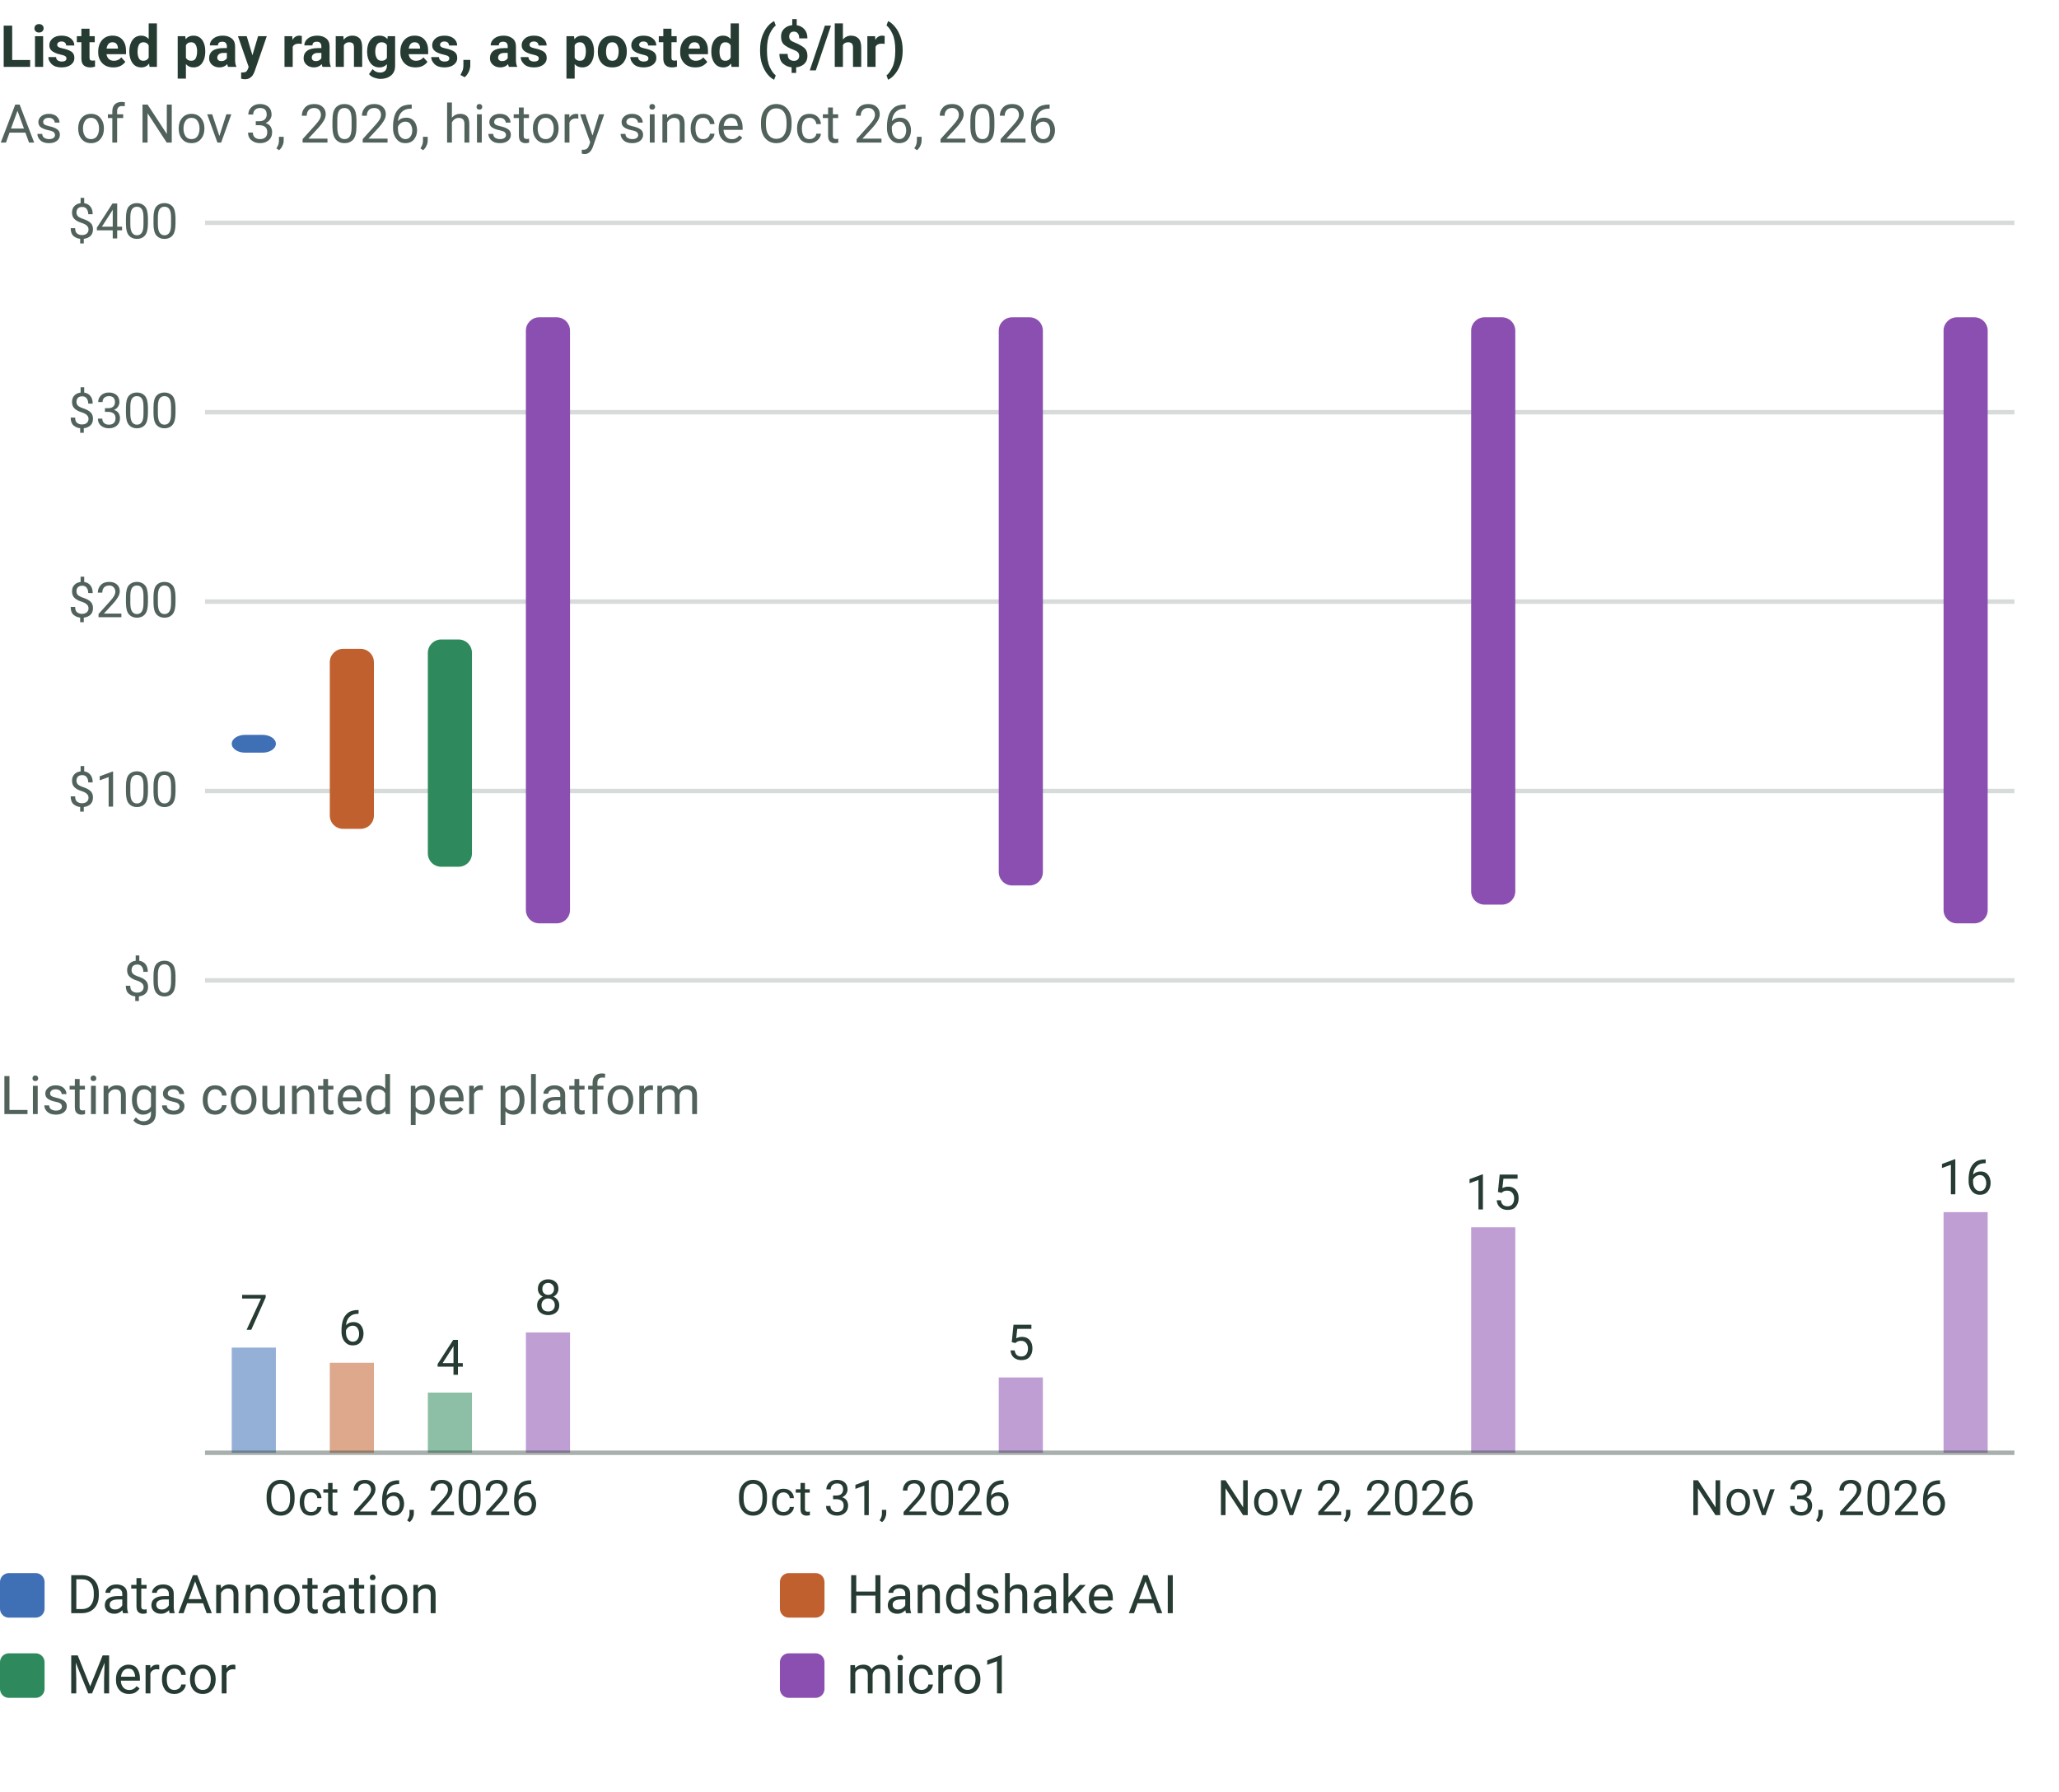
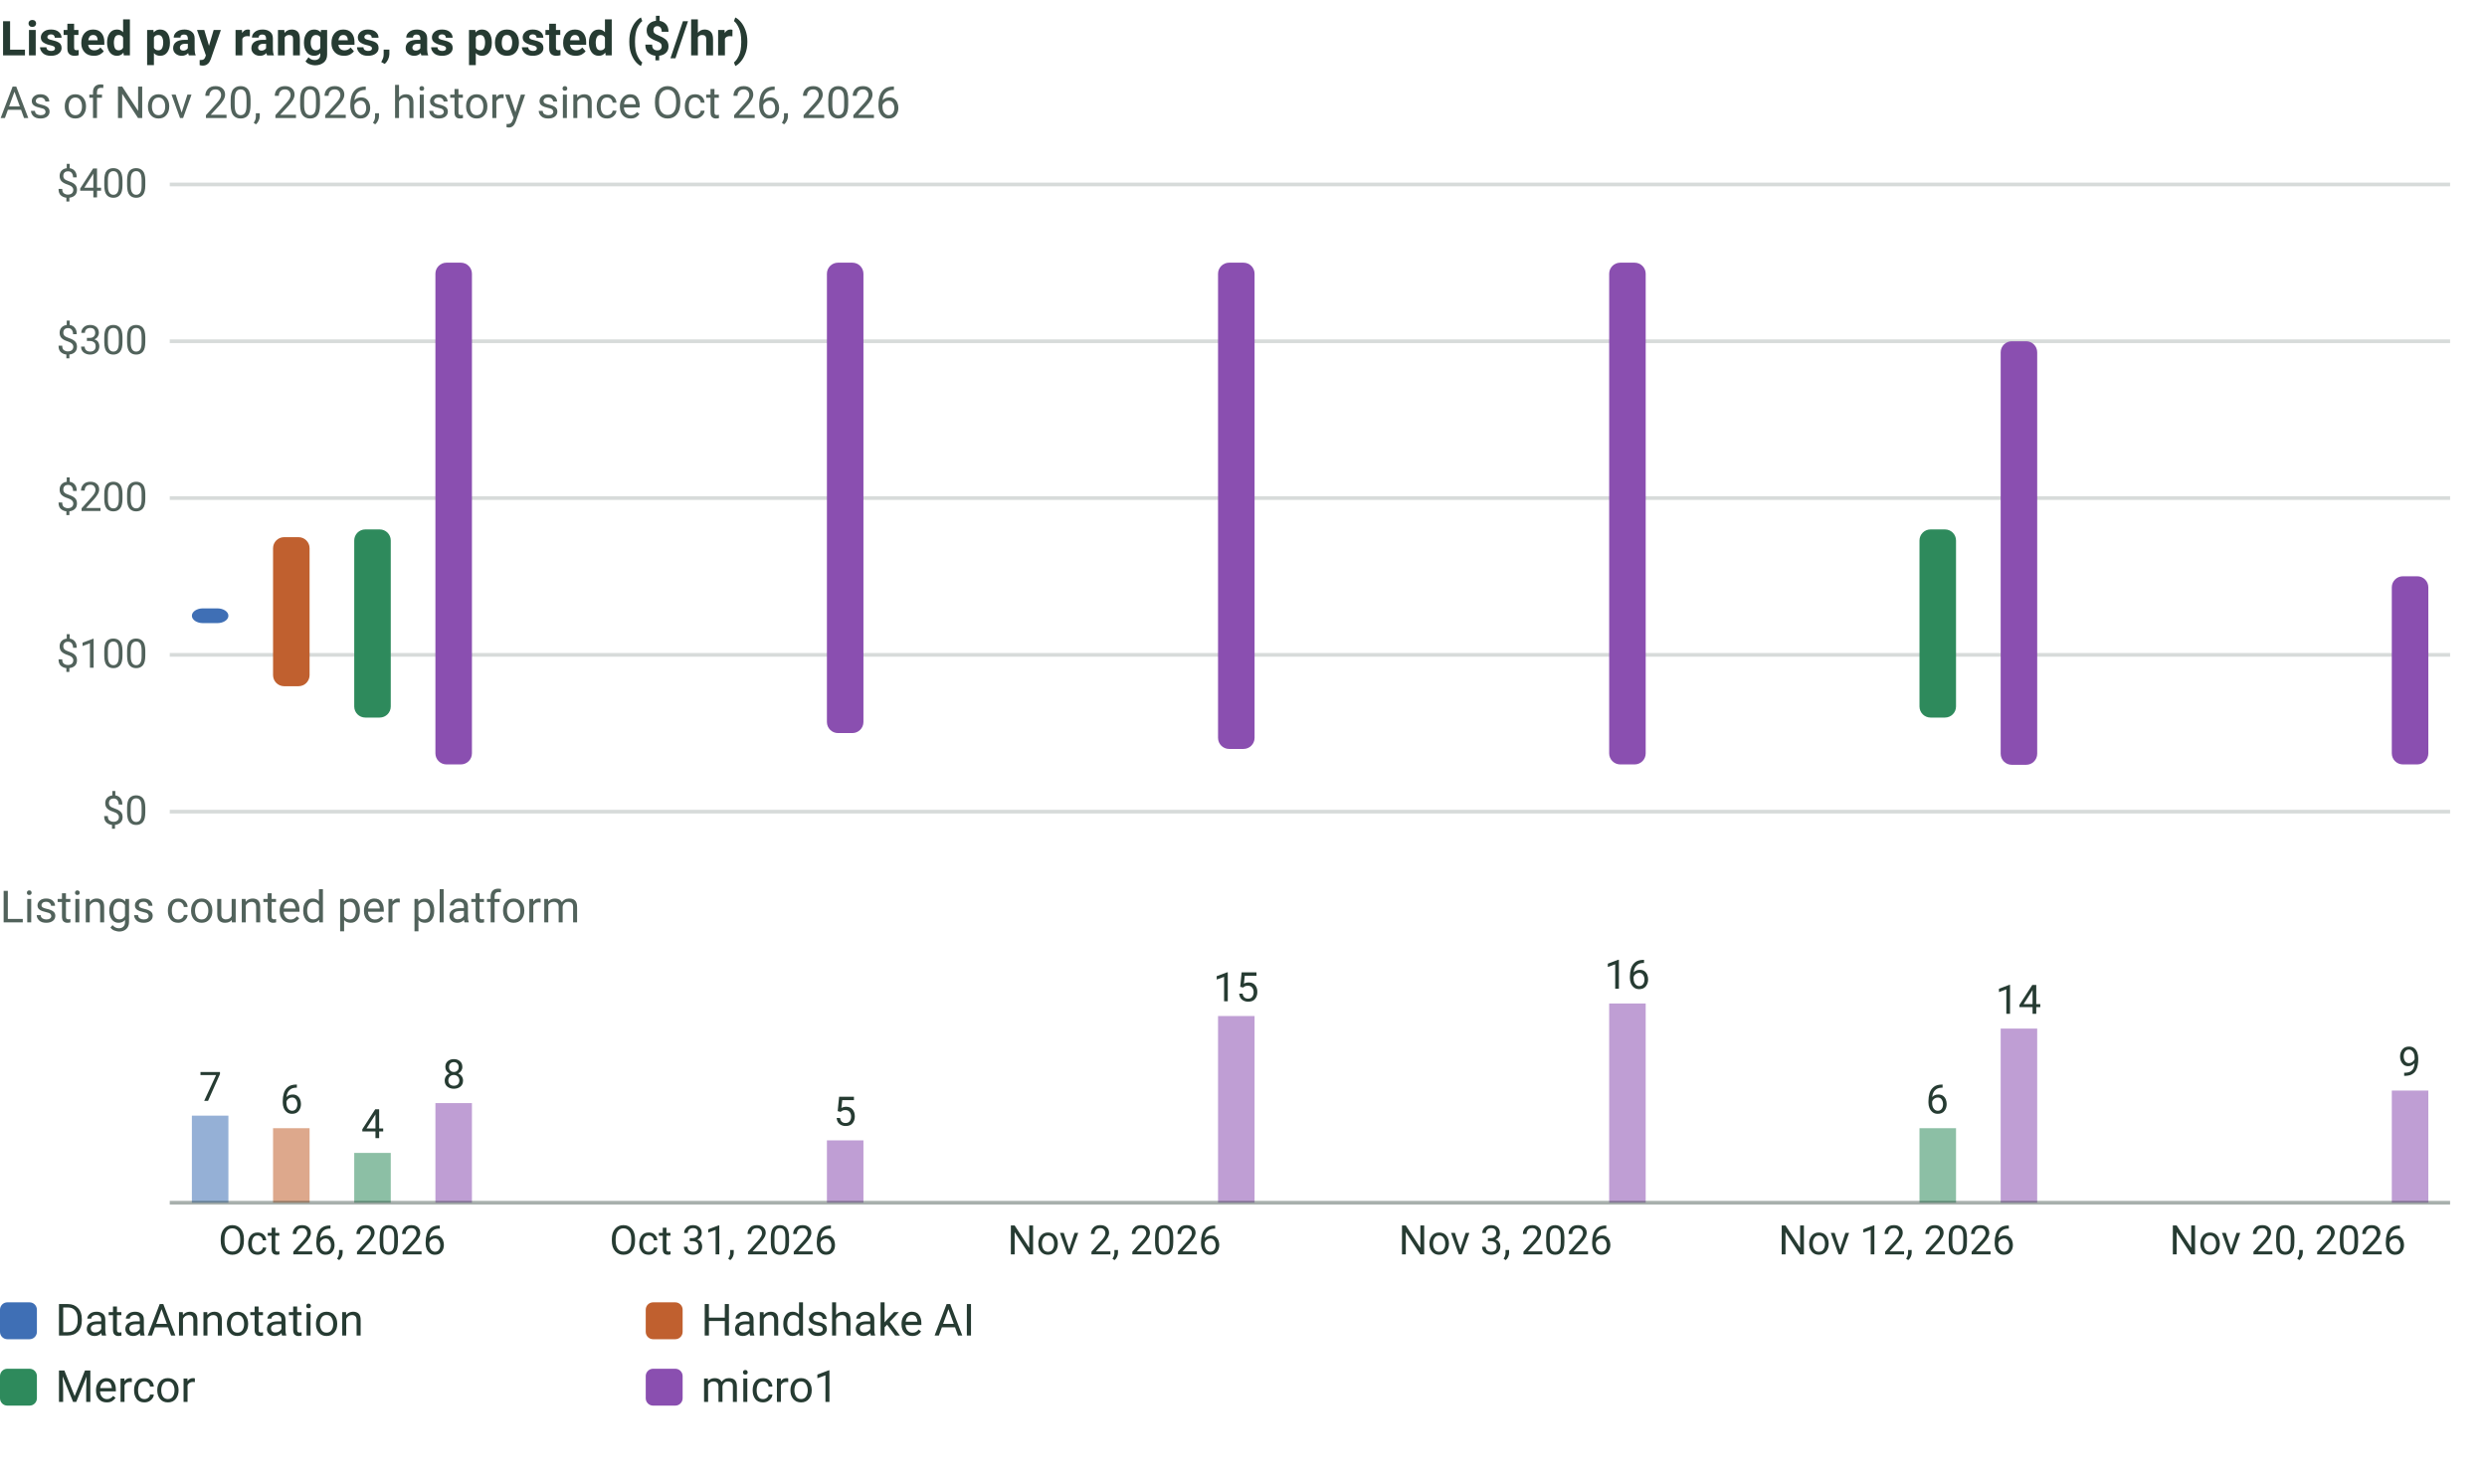
- <svg xmlns="http://www.w3.org/2000/svg" class="pt-chart-svg" viewBox="0 0 462 402" width="100%" role="img" aria-labelledby="ptc-accounting-and-finance-title ptc-accounting-and-finance-desc" preserveAspectRatio="xMinYMin meet" font-family="system-ui, -apple-system, Segoe UI, Roboto, sans-serif" font-size="12" style="max-width:462px;height:auto;color:#263b32;background:#fffdf6">
+ <svg xmlns="http://www.w3.org/2000/svg" class="pt-chart-svg" viewBox="0 0 674 402" width="100%" role="img" aria-labelledby="ptc-accounting-and-finance-title ptc-accounting-and-finance-desc" preserveAspectRatio="xMinYMin meet" font-family="system-ui, -apple-system, Segoe UI, Roboto, sans-serif" font-size="12" style="max-width:674px;height:auto;color:#263b32;background:#fffdf6">
  <text x="0" y="15" font-weight="700" font-size="13" fill="currentColor">Listed pay ranges, as posted ($/hr)</text>
-   <text x="0" y="32" font-size="12" fill="currentColor" opacity=".8">As of Nov 3, 2026, history since Oct 26, 2026</text>
-   <line x1="46" x2="452" y1="220.0" y2="220.0" stroke="currentColor" stroke-opacity=".18" />
+   <text x="0" y="32" font-size="12" fill="currentColor" opacity=".8">As of Nov 20, 2026, history since Oct 26, 2026</text>
+   <line x1="46" x2="664" y1="220.0" y2="220.0" stroke="currentColor" stroke-opacity=".18" />
  <text x="40" y="223.5" text-anchor="end" font-size="11" fill="currentColor" opacity=".8">$0</text>
-   <line x1="46" x2="452" y1="177.5" y2="177.5" stroke="currentColor" stroke-opacity=".18" />
+   <line x1="46" x2="664" y1="177.5" y2="177.5" stroke="currentColor" stroke-opacity=".18" />
  <text x="40" y="181.0" text-anchor="end" font-size="11" fill="currentColor" opacity=".8">$100</text>
-   <line x1="46" x2="452" y1="135.0" y2="135.0" stroke="currentColor" stroke-opacity=".18" />
+   <line x1="46" x2="664" y1="135.0" y2="135.0" stroke="currentColor" stroke-opacity=".18" />
  <text x="40" y="138.5" text-anchor="end" font-size="11" fill="currentColor" opacity=".8">$200</text>
-   <line x1="46" x2="452" y1="92.5" y2="92.5" stroke="currentColor" stroke-opacity=".18" />
+   <line x1="46" x2="664" y1="92.5" y2="92.5" stroke="currentColor" stroke-opacity=".18" />
  <text x="40" y="96.0" text-anchor="end" font-size="11" fill="currentColor" opacity=".8">$300</text>
-   <line x1="46" x2="452" y1="50.0" y2="50.0" stroke="currentColor" stroke-opacity=".18" />
+   <line x1="46" x2="664" y1="50.0" y2="50.0" stroke="currentColor" stroke-opacity=".18" />
  <text x="40" y="53.5" text-anchor="end" font-size="11" fill="currentColor" opacity=".8">$400</text>
  <rect x="52.0" y="164.9" width="9.9" height="4.0" rx="3" fill="#3f6fb5" />
  <rect x="52.0" y="302.4" width="9.9" height="23.6" fill="#3f6fb5" fill-opacity=".55" />
  <text x="57.0" y="298.4" text-anchor="middle" font-size="11" fill="currentColor">7</text>
  <rect x="74.0" y="145.6" width="9.9" height="40.4" rx="3" fill="#c0602f" />
  <rect x="74.0" y="305.8" width="9.9" height="20.2" fill="#c0602f" fill-opacity=".55" />
  <text x="79.0" y="301.8" text-anchor="middle" font-size="11" fill="currentColor">6</text>
  <rect x="96.0" y="143.5" width="9.9" height="51.0" rx="3" fill="#2e8a5c" />
  <rect x="96.0" y="312.5" width="9.9" height="13.5" fill="#2e8a5c" fill-opacity=".55" />
  <text x="101.0" y="308.5" text-anchor="middle" font-size="11" fill="currentColor">4</text>
  <rect x="118.0" y="71.2" width="9.9" height="136.0" rx="3" fill="#8a4fb0" />
  <rect x="118.0" y="299.0" width="9.9" height="27.0" fill="#8a4fb0" fill-opacity=".55" />
  <text x="123.0" y="295.0" text-anchor="middle" font-size="11" fill="currentColor">8</text>
  <text x="90.0" y="340" text-anchor="middle" font-size="11" fill="currentColor">Oct 26, 2026</text>
  <rect x="224.1" y="71.2" width="9.9" height="127.5" rx="3" fill="#8a4fb0" />
  <rect x="224.1" y="309.1" width="9.9" height="16.9" fill="#8a4fb0" fill-opacity=".55" />
  <text x="229.0" y="305.1" text-anchor="middle" font-size="11" fill="currentColor">5</text>
  <text x="196.0" y="340" text-anchor="middle" font-size="11" fill="currentColor">Oct 31, 2026</text>
  <rect x="330.1" y="71.2" width="9.9" height="131.8" rx="3" fill="#8a4fb0" />
  <rect x="330.1" y="275.4" width="9.9" height="50.6" fill="#8a4fb0" fill-opacity=".55" />
  <text x="335.0" y="271.4" text-anchor="middle" font-size="11" fill="currentColor">15</text>
  <text x="302.0" y="340" text-anchor="middle" font-size="11" fill="currentColor">Nov 2, 2026</text>
  <rect x="436.1" y="71.2" width="9.9" height="136.0" rx="3" fill="#8a4fb0" />
  <rect x="436.1" y="272.0" width="9.9" height="54.0" fill="#8a4fb0" fill-opacity=".55" />
  <text x="441.0" y="268.0" text-anchor="middle" font-size="11" fill="currentColor">16</text>
  <text x="408.0" y="340" text-anchor="middle" font-size="11" fill="currentColor">Nov 3, 2026</text>
-   <line x1="46" x2="452" y1="326" y2="326" stroke="currentColor" stroke-opacity=".4" />
+   <rect x="520.2" y="143.5" width="9.9" height="51.0" rx="3" fill="#2e8a5c" />
+   <rect x="520.2" y="305.8" width="9.9" height="20.2" fill="#2e8a5c" fill-opacity=".55" />
+   <text x="525.0" y="301.8" text-anchor="middle" font-size="11" fill="currentColor">6</text>
+   <rect x="542.2" y="92.5" width="9.9" height="114.8" rx="3" fill="#8a4fb0" />
+   <rect x="542.2" y="278.8" width="9.9" height="47.2" fill="#8a4fb0" fill-opacity=".55" />
+   <text x="547.0" y="274.8" text-anchor="middle" font-size="11" fill="currentColor">14</text>
+   <text x="514.0" y="340" text-anchor="middle" font-size="11" fill="currentColor">Nov 12, 2026</text>
+   <rect x="648.2" y="156.2" width="9.9" height="51.0" rx="3" fill="#8a4fb0" />
+   <rect x="648.2" y="295.6" width="9.9" height="30.4" fill="#8a4fb0" fill-opacity=".55" />
+   <text x="653.0" y="291.6" text-anchor="middle" font-size="11" fill="currentColor">9</text>
+   <text x="620.0" y="340" text-anchor="middle" font-size="11" fill="currentColor">Nov 20, 2026</text>
+   <line x1="46" x2="664" y1="326" y2="326" stroke="currentColor" stroke-opacity=".4" />
  <text x="0" y="250" font-size="12" fill="currentColor" opacity=".8">Listings counted per platform</text>
  <rect x="0" y="353" width="10" height="10" rx="2" fill="#3f6fb5" />
  <text x="15" y="362" font-size="12" fill="currentColor">DataAnnotation</text>
  <rect x="175" y="353" width="10" height="10" rx="2" fill="#c0602f" />
  <text x="190" y="362" font-size="12" fill="currentColor">Handshake AI</text>
  <rect x="0" y="371" width="10" height="10" rx="2" fill="#2e8a5c" />
  <text x="15" y="380" font-size="12" fill="currentColor">Mercor</text>
  <rect x="175" y="371" width="10" height="10" rx="2" fill="#8a4fb0" />
  <text x="190" y="380" font-size="12" fill="currentColor">micro1</text>
</svg>
